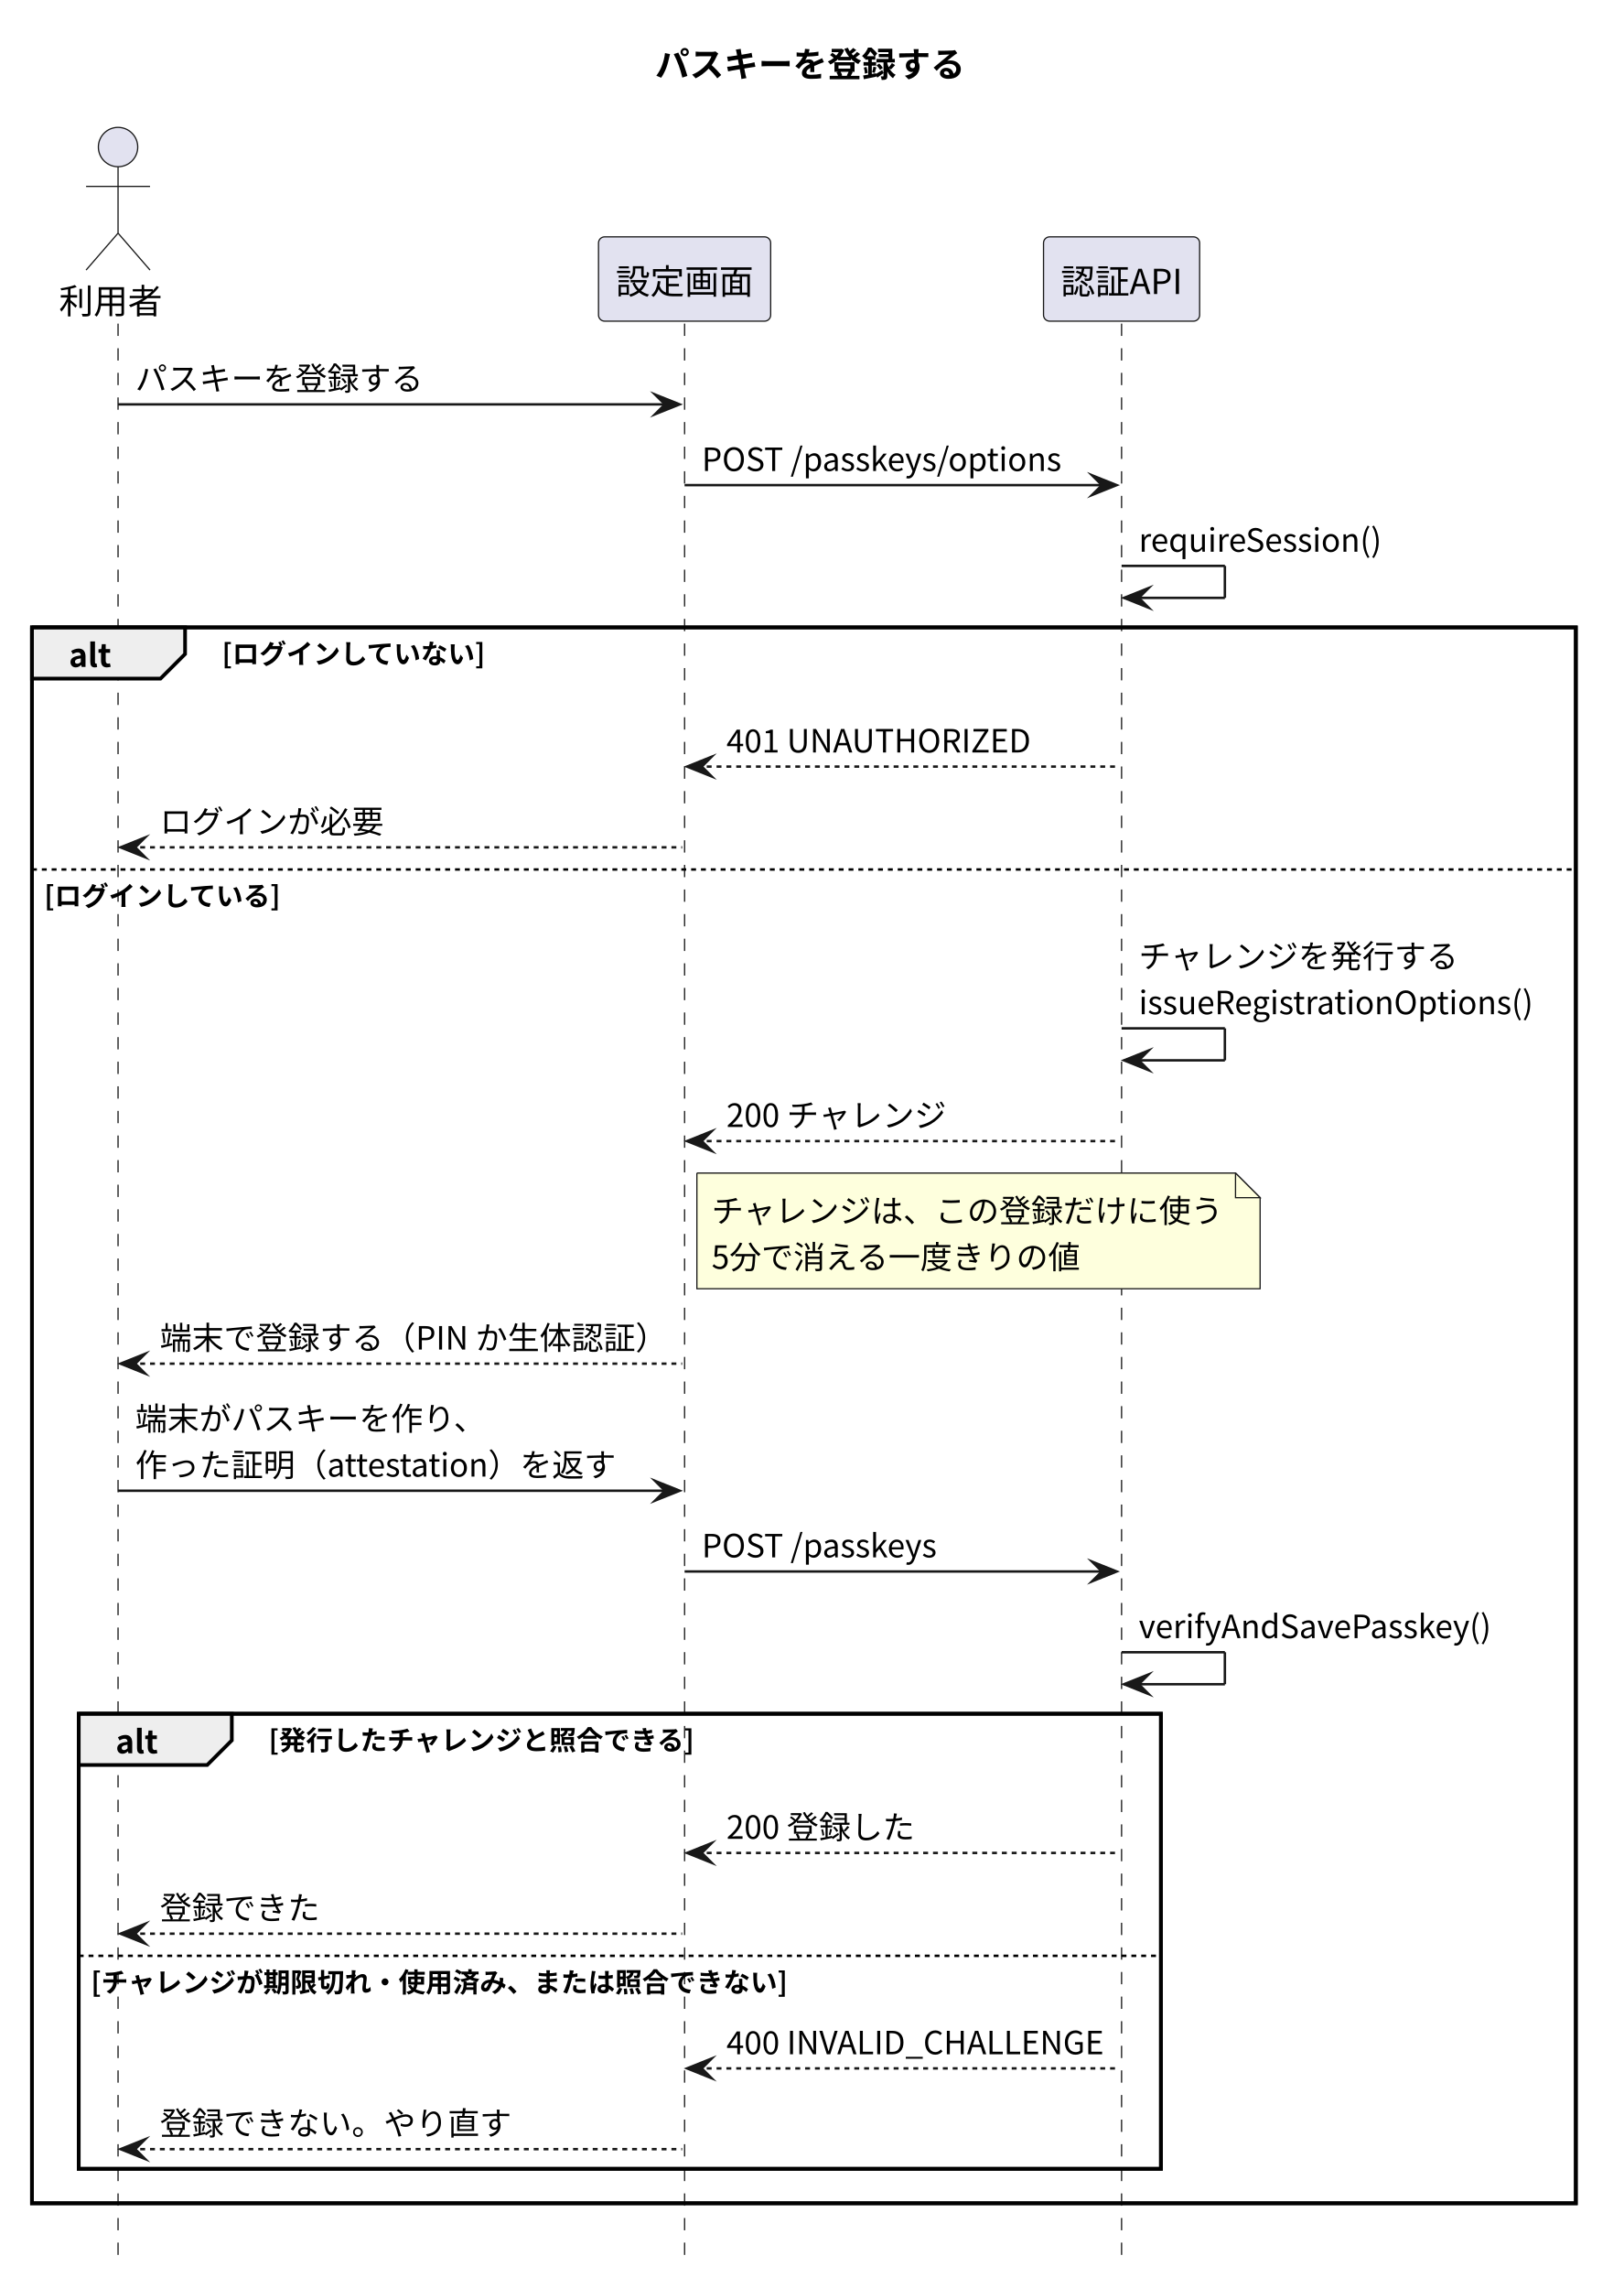
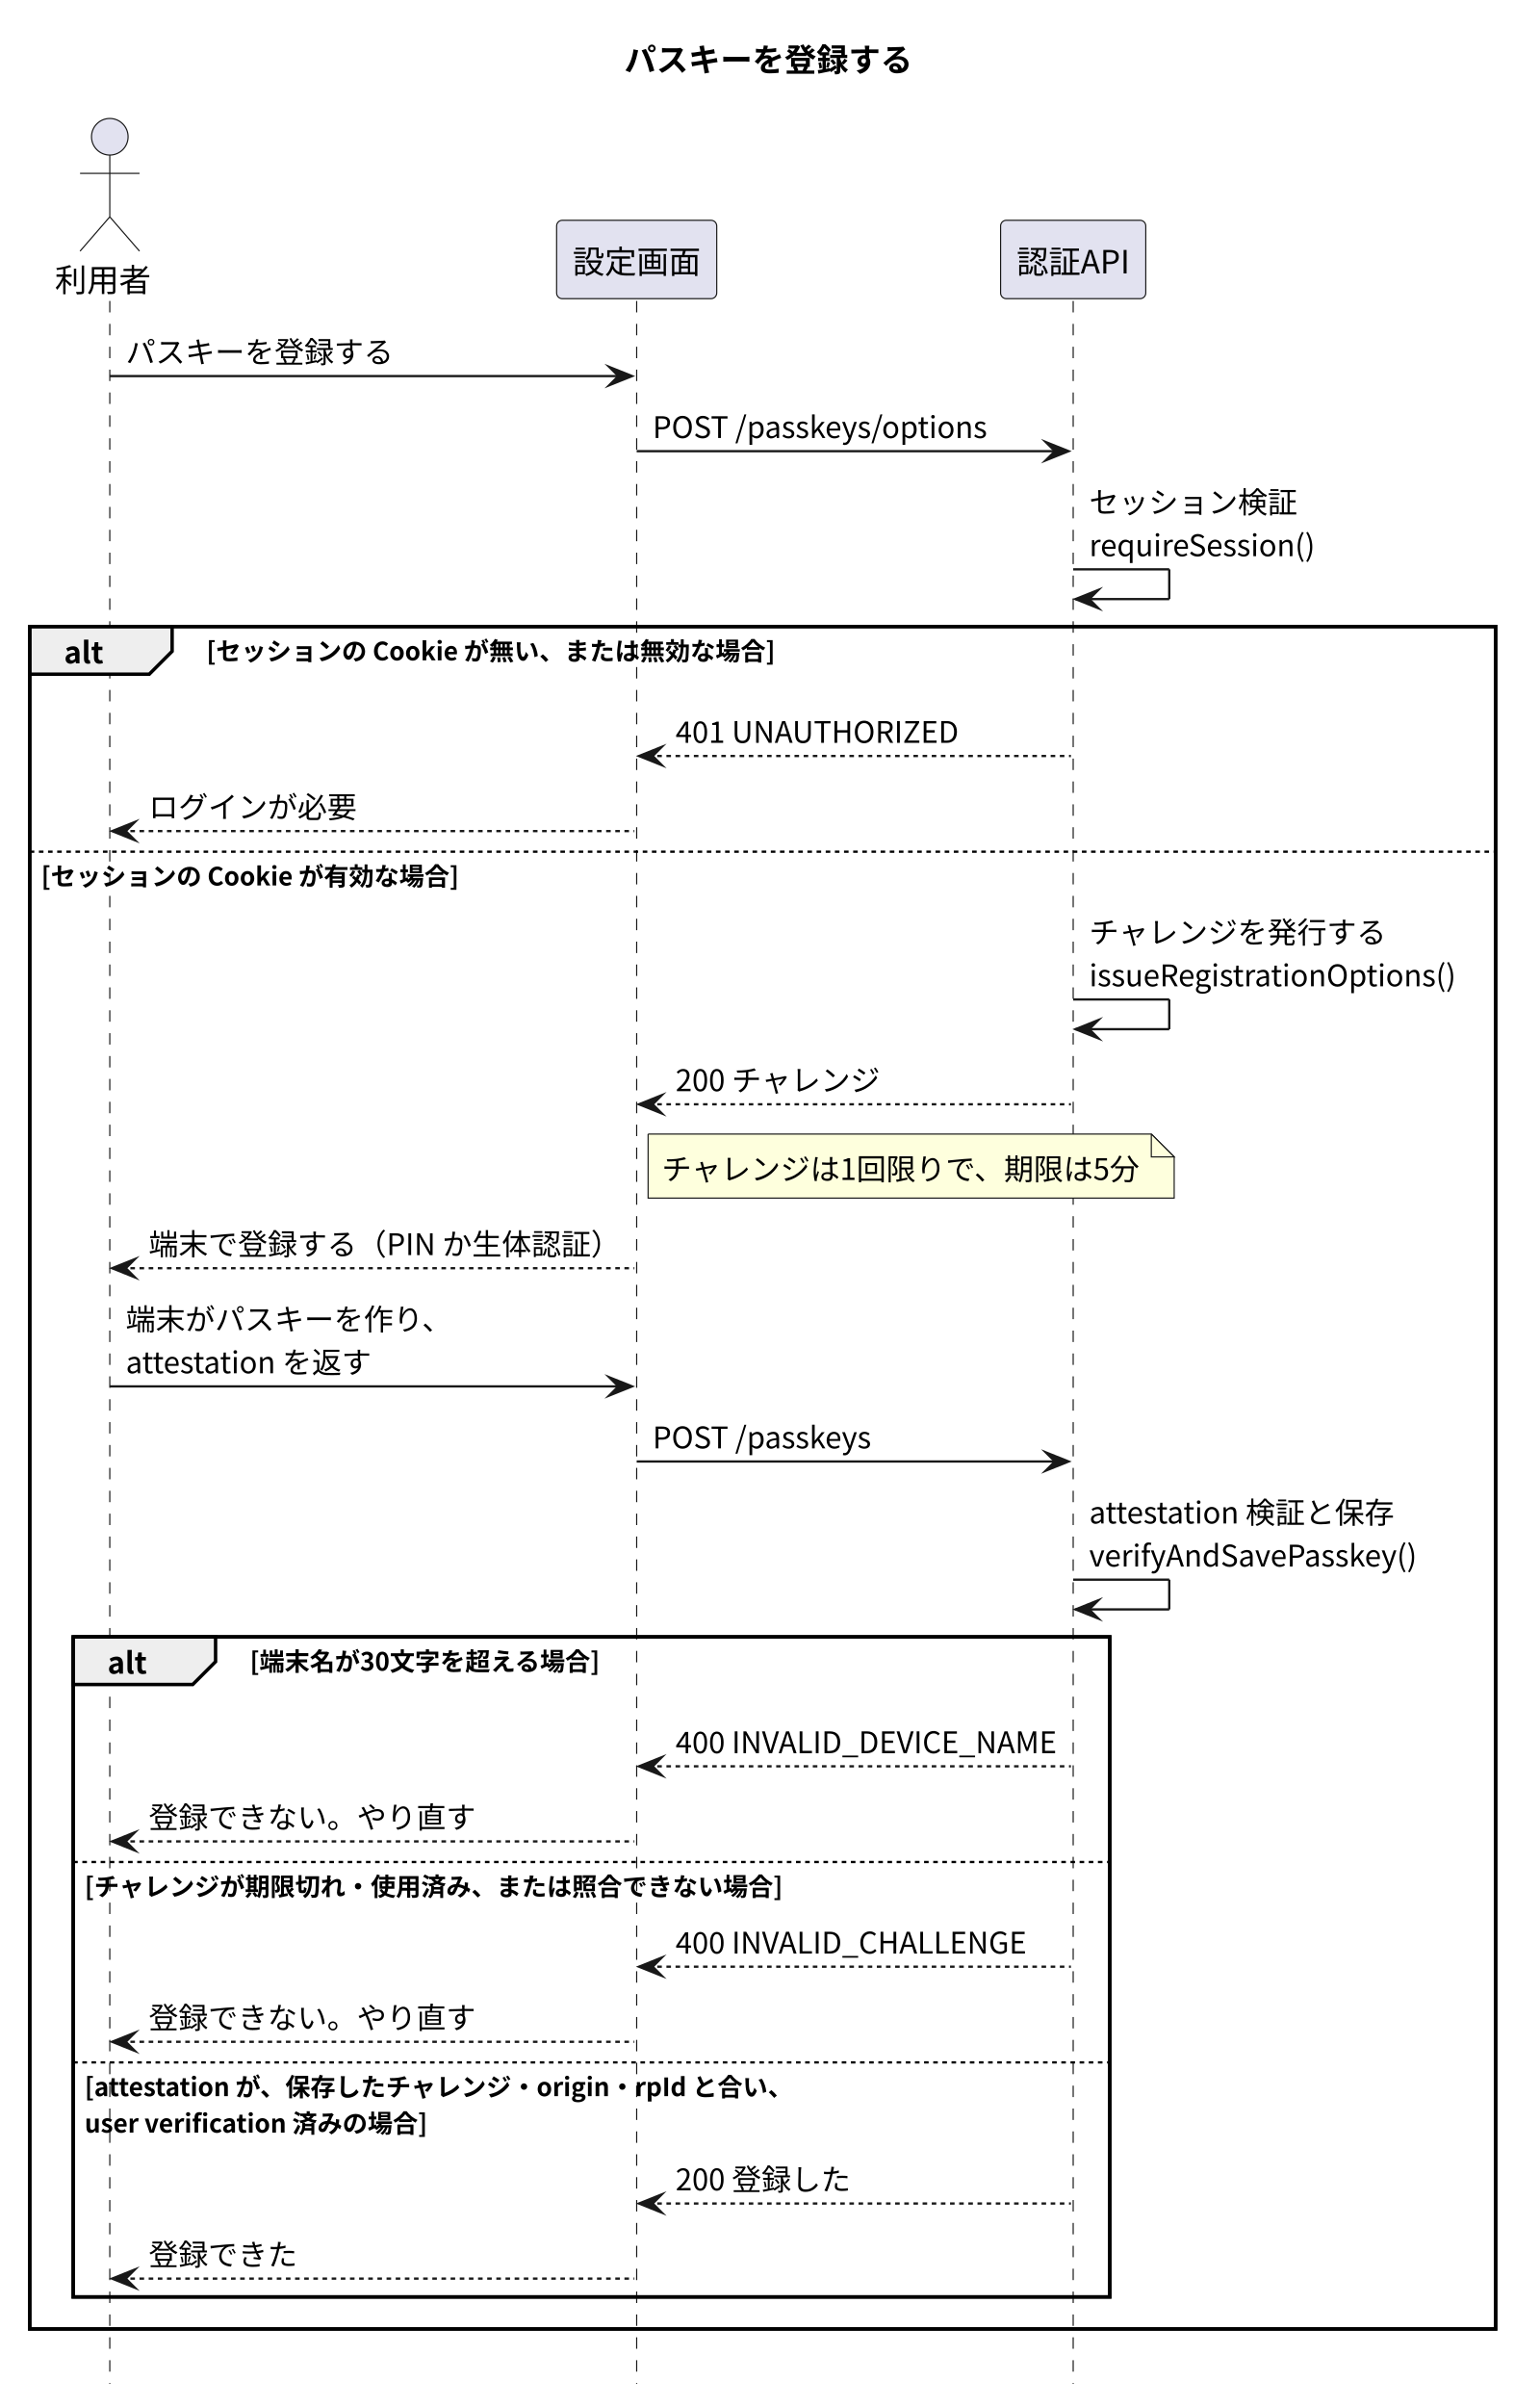
- <svg xmlns="http://www.w3.org/2000/svg" version="1.1" data-diagram-type="SEQUENCE" style="width:660px;height:930px;background:#FFFFFF;" width="660px" height="930px" viewBox="0 0 660 930" zoomAndPan="magnify" preserveAspectRatio="none" contentStyleType="text/css">
+ <svg xmlns="http://www.w3.org/2000/svg" version="1.1" data-diagram-type="SEQUENCE" style="width:673px;height:1052px;background:#FFFFFF;" width="673px" height="1052px" viewBox="0 0 673 1052" zoomAndPan="magnify" preserveAspectRatio="none" contentStyleType="text/css">
  <defs />
  <g font-family="sans-serif" lengthAdjust="spacing">
    <g class="title" data-source-line="6">
-       <text x="266.359" y="31.24" fill="#000" font-size="14" textLength="125.999" font-weight="700" font-family="'Noto Sans CJK JP'">パスキーを登録する</text>
+       <text x="272.943" y="31.24" fill="#000" font-size="14" textLength="125.999" font-weight="700" font-family="'Noto Sans CJK JP'">パスキーを登録する</text>
    </g>
-     <rect x="13" y="255.016" width="627.716" height="640.544" fill="none" style="stroke:#000;stroke-width:1.5;" />
-     <rect x="32" y="696.584" width="440.022" height="184.976" fill="none" style="stroke:#000;stroke-width:1.5;" />
+     <rect x="13" y="273.84" width="640.886" height="744.048" fill="none" style="stroke:#000;stroke-width:1.5;" />
+     <rect x="32" y="715.408" width="453.191" height="288.48" fill="none" style="stroke:#000;stroke-width:1.5;" />
    <g class="participant-lifeline" data-qualified-name="User" data-entity-uid="part1" id="part1-lifeline" data-source-line="8">
      <g>
-         <rect x="44.5" y="131.544" width="8" height="788.016" fill="#000" fill-opacity="0" />
-         <line x1="48" y1="131.544" x2="48" y2="919.56" style="stroke:#181818;stroke-width:0.5;stroke-dasharray:5,5;" />
+         <rect x="44.5" y="131.544" width="8" height="910.344" fill="#000" fill-opacity="0" />
+         <line x1="48" y1="131.544" x2="48" y2="1041.888" style="stroke:#181818;stroke-width:0.5;stroke-dasharray:5,5;" />
      </g>
    </g>
    <g class="participant-lifeline" data-qualified-name="Screen" data-entity-uid="part2" id="part2-lifeline" data-source-line="9">
      <g>
-         <rect x="274.849" y="131.544" width="8" height="788.016" fill="#000" fill-opacity="0" />
-         <line x1="278.349" y1="131.544" x2="278.349" y2="919.56" style="stroke:#181818;stroke-width:0.5;stroke-dasharray:5,5;" />
+         <rect x="274.849" y="131.544" width="8" height="910.344" fill="#000" fill-opacity="0" />
+         <line x1="278.349" y1="131.544" x2="278.349" y2="1041.888" style="stroke:#181818;stroke-width:0.5;stroke-dasharray:5,5;" />
      </g>
    </g>
    <g class="participant-lifeline" data-qualified-name="API" data-entity-uid="part3" id="part3-lifeline" data-source-line="10">
      <g>
-         <rect x="452.522" y="131.544" width="8" height="788.016" fill="#000" fill-opacity="0" />
-         <line x1="456.022" y1="131.544" x2="456.022" y2="919.56" style="stroke:#181818;stroke-width:0.5;stroke-dasharray:5,5;" />
+         <rect x="465.691" y="131.544" width="8" height="910.344" fill="#000" fill-opacity="0" />
+         <line x1="469.191" y1="131.544" x2="469.191" y2="1041.888" style="stroke:#181818;stroke-width:0.5;stroke-dasharray:5,5;" />
      </g>
    </g>
    <g class="participant participant-head" data-qualified-name="User" data-entity-uid="part1" id="part1-head" data-source-line="8">
      <text x="24" y="127.512" fill="#000" font-size="14" textLength="42" font-family="'Noto Sans CJK JP'">利用者</text>
      <ellipse cx="48" cy="59.772" rx="8" ry="8" fill="#E2E2F0" style="stroke:#181818;stroke-width:0.5;" />
      <path d="M48,67.772 L48,94.772 M35,75.772 L61,75.772 M48,94.772 L35,109.772 M48,94.772 L61,109.772" style="stroke:#181818;stroke-width:0.5;" fill="none" />
    </g>
    <g class="participant participant-head" data-qualified-name="Screen" data-entity-uid="part2" id="part2-head" data-source-line="9">
      <rect x="243.349" y="96.272" width="70" height="34.272" fill="#E2E2F0" style="stroke:#181818;stroke-width:0.5;" rx="2.5" ry="2.5" />
      <text x="250.349" y="119.512" fill="#000" font-size="14" textLength="56" font-family="'Noto Sans CJK JP'">設定画面</text>
    </g>
    <g class="participant participant-head" data-qualified-name="API" data-entity-uid="part3" id="part3-head" data-source-line="10">
-       <rect x="424.284" y="96.272" width="63.476" height="34.272" fill="#E2E2F0" style="stroke:#181818;stroke-width:0.5;" rx="2.5" ry="2.5" />
-       <text x="431.284" y="119.512" fill="#000" font-size="14" textLength="49.476" font-family="'Noto Sans CJK JP'">認証API</text>
+       <rect x="437.454" y="96.272" width="63.476" height="34.272" fill="#E2E2F0" style="stroke:#181818;stroke-width:0.5;" rx="2.5" ry="2.5" />
+       <text x="444.454" y="119.512" fill="#000" font-size="14" textLength="49.476" font-family="'Noto Sans CJK JP'">認証API</text>
    </g>
    <g class="message" data-entity-1="part1" data-entity-2="part2" id="msg1" data-source-line="12">
      <polygon points="266.349,160.368,276.349,164.368,266.349,168.368,270.349,164.368" fill="#181818" style="stroke:#181818;stroke-width:1;stroke-linejoin:miter;stroke-miterlimit:10;" />
      <line x1="48" y1="164.368" x2="272.349" y2="164.368" style="stroke:#181818;stroke-width:1;" />
      <text x="55" y="158.624" fill="#000" font-size="13" textLength="117" font-family="'Noto Sans CJK JP'">パスキーを登録する</text>
    </g>
    <g class="message" data-entity-1="part2" data-entity-2="part3" id="msg2" data-source-line="13">
-       <polygon points="444.022,193.192,454.022,197.192,444.022,201.192,448.022,197.192" fill="#181818" style="stroke:#181818;stroke-width:1;stroke-linejoin:miter;stroke-miterlimit:10;" />
-       <line x1="278.349" y1="197.192" x2="450.022" y2="197.192" style="stroke:#181818;stroke-width:1;" />
+       <polygon points="457.191,193.192,467.191,197.192,457.191,201.192,461.191,197.192" fill="#181818" style="stroke:#181818;stroke-width:1;stroke-linejoin:miter;stroke-miterlimit:10;" />
+       <line x1="278.349" y1="197.192" x2="463.191" y2="197.192" style="stroke:#181818;stroke-width:1;" />
      <text x="285.349" y="191.448" fill="#000" font-size="13" textLength="147.602" font-family="'Noto Sans CJK JP'">POST /passkeys/options</text>
    </g>
    <g class="message" data-entity-1="part3" data-entity-2="part3" id="msg3" data-source-line="14">
-       <line x1="456.022" y1="230.016" x2="498.022" y2="230.016" style="stroke:#181818;stroke-width:1;" />
-       <line x1="498.022" y1="230.016" x2="498.022" y2="243.016" style="stroke:#181818;stroke-width:1;" />
-       <line x1="457.022" y1="243.016" x2="498.022" y2="243.016" style="stroke:#181818;stroke-width:1;" />
-       <polygon points="467.022,239.016,457.022,243.016,467.022,247.016,463.022,243.016" fill="#181818" style="stroke:#181818;stroke-width:1;stroke-linejoin:miter;stroke-miterlimit:10;" />
-       <text x="463.022" y="224.272" fill="#000" font-size="13" textLength="99.307" font-family="'Noto Sans CJK JP'">requireSession()</text>
+       <line x1="469.191" y1="248.84" x2="511.191" y2="248.84" style="stroke:#181818;stroke-width:1;" />
+       <line x1="511.191" y1="248.84" x2="511.191" y2="261.84" style="stroke:#181818;stroke-width:1;" />
+       <line x1="470.191" y1="261.84" x2="511.191" y2="261.84" style="stroke:#181818;stroke-width:1;" />
+       <polygon points="480.191,257.84,470.191,261.84,480.191,265.84,476.191,261.84" fill="#181818" style="stroke:#181818;stroke-width:1;stroke-linejoin:miter;stroke-miterlimit:10;" />
+       <text x="476.191" y="224.272" fill="#000" font-size="13" textLength="91" font-family="'Noto Sans CJK JP'">セッション検証</text>
+       <text x="476.191" y="243.096" fill="#000" font-size="13" textLength="99.307" font-family="'Noto Sans CJK JP'">requireSession()</text>
    </g>
-     <path d="M13,255.016 L75.251,255.016 L75.251,265.84 L65.251,275.84 L13,275.84 L13,255.016" style="stroke:#000;stroke-width:1.5;" fill="#EEE" />
-     <rect x="13" y="255.016" width="627.716" height="640.544" fill="none" style="stroke:#000;stroke-width:1.5;" />
-     <text x="28" y="271.096" fill="#000" font-size="13" textLength="17.251" font-weight="700" font-family="'Noto Sans CJK JP'">alt</text>
-     <text x="90.251" y="269.776" fill="#000" font-size="11" textLength="107.315" font-weight="700" font-family="'Noto Sans CJK JP'">[ログインしていない]</text>
+     <path d="M13,273.84 L75.251,273.84 L75.251,284.664 L65.251,294.664 L13,294.664 L13,273.84" style="stroke:#000;stroke-width:1.5;" fill="#EEE" />
+     <rect x="13" y="273.84" width="640.886" height="744.048" fill="none" style="stroke:#000;stroke-width:1.5;" />
+     <text x="28" y="289.92" fill="#000" font-size="13" textLength="17.251" font-weight="700" font-family="'Noto Sans CJK JP'">alt</text>
+     <text x="90.251" y="288.6" fill="#000" font-size="11" textLength="248.675" font-weight="700" font-family="'Noto Sans CJK JP'">[セッションの Cookie が無い、または無効な場合]</text>
    <g class="message" data-entity-1="part3" data-entity-2="part2" id="msg4" data-source-line="16">
-       <polygon points="289.349,307.592,279.349,311.592,289.349,315.592,285.349,311.592" fill="#181818" style="stroke:#181818;stroke-width:1;stroke-linejoin:miter;stroke-miterlimit:10;" />
-       <line x1="283.349" y1="311.592" x2="455.022" y2="311.592" style="stroke:#181818;stroke-width:1;stroke-dasharray:2,2;" />
-       <text x="295.349" y="305.848" fill="#000" font-size="13" textLength="124.007" font-family="'Noto Sans CJK JP'">401 UNAUTHORIZED</text>
+       <polygon points="289.349,326.416,279.349,330.416,289.349,334.416,285.349,330.416" fill="#181818" style="stroke:#181818;stroke-width:1;stroke-linejoin:miter;stroke-miterlimit:10;" />
+       <line x1="283.349" y1="330.416" x2="468.191" y2="330.416" style="stroke:#181818;stroke-width:1;stroke-dasharray:2,2;" />
+       <text x="295.349" y="324.672" fill="#000" font-size="13" textLength="124.007" font-family="'Noto Sans CJK JP'">401 UNAUTHORIZED</text>
    </g>
    <g class="message" data-entity-1="part2" data-entity-2="part1" id="msg5" data-source-line="17">
-       <polygon points="59,340.416,49,344.416,59,348.416,55,344.416" fill="#181818" style="stroke:#181818;stroke-width:1;stroke-linejoin:miter;stroke-miterlimit:10;" />
-       <line x1="53" y1="344.416" x2="277.349" y2="344.416" style="stroke:#181818;stroke-width:1;stroke-dasharray:2,2;" />
-       <text x="65" y="338.672" fill="#000" font-size="13" textLength="91" font-family="'Noto Sans CJK JP'">ログインが必要</text>
+       <polygon points="59,359.24,49,363.24,59,367.24,55,363.24" fill="#181818" style="stroke:#181818;stroke-width:1;stroke-linejoin:miter;stroke-miterlimit:10;" />
+       <line x1="53" y1="363.24" x2="277.349" y2="363.24" style="stroke:#181818;stroke-width:1;stroke-dasharray:2,2;" />
+       <text x="65" y="357.496" fill="#000" font-size="13" textLength="91" font-family="'Noto Sans CJK JP'">ログインが必要</text>
    </g>
-     <line x1="13" y1="353.416" x2="640.716" y2="353.416" style="stroke:#000;stroke-width:1;stroke-dasharray:2,2;" />
-     <text x="18" y="368.176" fill="#000" font-size="11" textLength="96.315" font-weight="700" font-family="'Noto Sans CJK JP'">[ログインしている]</text>
+     <line x1="13" y1="372.24" x2="653.886" y2="372.24" style="stroke:#000;stroke-width:1;stroke-dasharray:2,2;" />
+     <text x="18" y="387" fill="#000" font-size="11" textLength="182.676" font-weight="700" font-family="'Noto Sans CJK JP'">[セッションの Cookie が有効な場合]</text>
    <g class="message" data-entity-1="part3" data-entity-2="part3" id="msg6" data-source-line="19">
-       <line x1="456.022" y1="417.992" x2="498.022" y2="417.992" style="stroke:#181818;stroke-width:1;" />
-       <line x1="498.022" y1="417.992" x2="498.022" y2="430.992" style="stroke:#181818;stroke-width:1;" />
-       <line x1="457.022" y1="430.992" x2="498.022" y2="430.992" style="stroke:#181818;stroke-width:1;" />
-       <polygon points="467.022,426.992,457.022,430.992,467.022,434.992,463.022,430.992" fill="#181818" style="stroke:#181818;stroke-width:1;stroke-linejoin:miter;stroke-miterlimit:10;" />
-       <text x="463.022" y="393.424" fill="#000" font-size="13" textLength="130" font-family="'Noto Sans CJK JP'">チャレンジを発行する</text>
-       <text x="463.022" y="412.248" fill="#000" font-size="13" textLength="161.694" font-family="'Noto Sans CJK JP'">issueRegistrationOptions()</text>
+       <line x1="469.191" y1="436.816" x2="511.191" y2="436.816" style="stroke:#181818;stroke-width:1;" />
+       <line x1="511.191" y1="436.816" x2="511.191" y2="449.816" style="stroke:#181818;stroke-width:1;" />
+       <line x1="470.191" y1="449.816" x2="511.191" y2="449.816" style="stroke:#181818;stroke-width:1;" />
+       <polygon points="480.191,445.816,470.191,449.816,480.191,453.816,476.191,449.816" fill="#181818" style="stroke:#181818;stroke-width:1;stroke-linejoin:miter;stroke-miterlimit:10;" />
+       <text x="476.191" y="412.248" fill="#000" font-size="13" textLength="130" font-family="'Noto Sans CJK JP'">チャレンジを発行する</text>
+       <text x="476.191" y="431.072" fill="#000" font-size="13" textLength="161.694" font-family="'Noto Sans CJK JP'">issueRegistrationOptions()</text>
    </g>
    <g class="message" data-entity-1="part3" data-entity-2="part2" id="msg7" data-source-line="20">
-       <polygon points="289.349,459.816,279.349,463.816,289.349,467.816,285.349,463.816" fill="#181818" style="stroke:#181818;stroke-width:1;stroke-linejoin:miter;stroke-miterlimit:10;" />
-       <line x1="283.349" y1="463.816" x2="455.022" y2="463.816" style="stroke:#181818;stroke-width:1;stroke-dasharray:2,2;" />
-       <text x="295.349" y="458.072" fill="#000" font-size="13" textLength="89.557" font-family="'Noto Sans CJK JP'">200 チャレンジ</text>
+       <polygon points="289.349,478.64,279.349,482.64,289.349,486.64,285.349,482.64" fill="#181818" style="stroke:#181818;stroke-width:1;stroke-linejoin:miter;stroke-miterlimit:10;" />
+       <line x1="283.349" y1="482.64" x2="468.191" y2="482.64" style="stroke:#181818;stroke-width:1;stroke-dasharray:2,2;" />
+       <text x="295.349" y="476.896" fill="#000" font-size="13" textLength="89.557" font-family="'Noto Sans CJK JP'">200 チャレンジ</text>
    </g>
-     <path d="M283.349,476.816 L283.349,523.816 L512.349,523.816 L512.349,486.816 L502.349,476.816 L283.349,476.816" style="stroke:#181818;stroke-width:0.5;" fill="#FEFFDD" />
-     <path d="M502.349,476.816 L502.349,486.816 L512.349,486.816 L502.349,476.816" style="stroke:#181818;stroke-width:0.5;" fill="#FEFFDD" />
-     <text x="289.349" y="496.896" fill="#000" font-size="13" textLength="208" font-family="'Noto Sans CJK JP'">チャレンジは、この登録だけに使う</text>
-     <text x="289.349" y="515.72" fill="#000" font-size="13" textLength="150.215" font-family="'Noto Sans CJK JP'">5分で消える一度きりの値</text>
+     <path d="M283.349,495.64 L283.349,523.64 L513.349,523.64 L513.349,505.64 L503.349,495.64 L283.349,495.64" style="stroke:#181818;stroke-width:0.5;" fill="#FEFFDD" />
+     <path d="M503.349,495.64 L503.349,505.64 L513.349,505.64 L503.349,495.64" style="stroke:#181818;stroke-width:0.5;" fill="#FEFFDD" />
+     <text x="289.349" y="515.72" fill="#000" font-size="13" textLength="209.43" font-family="'Noto Sans CJK JP'">チャレンジは1回限りで、期限は5分</text>
    <g class="message" data-entity-1="part2" data-entity-2="part1" id="msg8" data-source-line="22">
      <polygon points="59,550.288,49,554.288,59,558.288,55,554.288" fill="#181818" style="stroke:#181818;stroke-width:1;stroke-linejoin:miter;stroke-miterlimit:10;" />
      <line x1="53" y1="554.288" x2="277.349" y2="554.288" style="stroke:#181818;stroke-width:1;stroke-dasharray:2,2;" />
      <text x="65" y="548.544" fill="#000" font-size="13" textLength="206.349" font-family="'Noto Sans CJK JP'">端末で登録する（PIN か生体認証）</text>
    </g>
    <g class="message" data-entity-1="part1" data-entity-2="part2" id="msg9" data-source-line="23">
      <polygon points="266.349,601.936,276.349,605.936,266.349,609.936,270.349,605.936" fill="#181818" style="stroke:#181818;stroke-width:1;stroke-linejoin:miter;stroke-miterlimit:10;" />
      <line x1="48" y1="605.936" x2="272.349" y2="605.936" style="stroke:#181818;stroke-width:1;" />
      <text x="55" y="581.368" fill="#000" font-size="13" textLength="143" font-family="'Noto Sans CJK JP'">端末がパスキーを作り、</text>
-       <text x="55" y="600.192" fill="#000" font-size="13" textLength="196.911" font-family="'Noto Sans CJK JP'">作った証明（attestation）を返す</text>
+       <text x="55" y="600.192" fill="#000" font-size="13" textLength="108.823" font-family="'Noto Sans CJK JP'">attestation を返す</text>
    </g>
    <g class="message" data-entity-1="part2" data-entity-2="part3" id="msg10" data-source-line="24">
-       <polygon points="444.022,634.76,454.022,638.76,444.022,642.76,448.022,638.76" fill="#181818" style="stroke:#181818;stroke-width:1;stroke-linejoin:miter;stroke-miterlimit:10;" />
-       <line x1="278.349" y1="638.76" x2="450.022" y2="638.76" style="stroke:#181818;stroke-width:1;" />
+       <polygon points="457.191,634.76,467.191,638.76,457.191,642.76,461.191,638.76" fill="#181818" style="stroke:#181818;stroke-width:1;stroke-linejoin:miter;stroke-miterlimit:10;" />
+       <line x1="278.349" y1="638.76" x2="463.191" y2="638.76" style="stroke:#181818;stroke-width:1;" />
      <text x="285.349" y="633.016" fill="#000" font-size="13" textLength="96.2" font-family="'Noto Sans CJK JP'">POST /passkeys</text>
    </g>
    <g class="message" data-entity-1="part3" data-entity-2="part3" id="msg11" data-source-line="25">
-       <line x1="456.022" y1="671.584" x2="498.022" y2="671.584" style="stroke:#181818;stroke-width:1;" />
-       <line x1="498.022" y1="671.584" x2="498.022" y2="684.584" style="stroke:#181818;stroke-width:1;" />
-       <line x1="457.022" y1="684.584" x2="498.022" y2="684.584" style="stroke:#181818;stroke-width:1;" />
-       <polygon points="467.022,680.584,457.022,684.584,467.022,688.584,463.022,684.584" fill="#181818" style="stroke:#181818;stroke-width:1;stroke-linejoin:miter;stroke-miterlimit:10;" />
-       <text x="463.022" y="665.84" fill="#000" font-size="13" textLength="144.183" font-family="'Noto Sans CJK JP'">verifyAndSavePasskey()</text>
+       <line x1="469.191" y1="690.408" x2="511.191" y2="690.408" style="stroke:#181818;stroke-width:1;" />
+       <line x1="511.191" y1="690.408" x2="511.191" y2="703.408" style="stroke:#181818;stroke-width:1;" />
+       <line x1="470.191" y1="703.408" x2="511.191" y2="703.408" style="stroke:#181818;stroke-width:1;" />
+       <polygon points="480.191,699.408,470.191,703.408,480.191,707.408,476.191,703.408" fill="#181818" style="stroke:#181818;stroke-width:1;stroke-linejoin:miter;stroke-miterlimit:10;" />
+       <text x="476.191" y="665.84" fill="#000" font-size="13" textLength="134.823" font-family="'Noto Sans CJK JP'">attestation 検証と保存</text>
+       <text x="476.191" y="684.664" fill="#000" font-size="13" textLength="144.183" font-family="'Noto Sans CJK JP'">verifyAndSavePasskey()</text>
    </g>
-     <path d="M32,696.584 L94.251,696.584 L94.251,707.408 L84.251,717.408 L32,717.408 L32,696.584" style="stroke:#000;stroke-width:1.5;" fill="#EEE" />
-     <rect x="32" y="696.584" width="440.022" height="184.976" fill="none" style="stroke:#000;stroke-width:1.5;" />
-     <text x="47" y="712.664" fill="#000" font-size="13" textLength="17.251" font-weight="700" font-family="'Noto Sans CJK JP'">alt</text>
-     <text x="109.251" y="711.344" fill="#000" font-size="11" textLength="173.315" font-weight="700" font-family="'Noto Sans CJK JP'">[発行したチャレンジと照合できる]</text>
+     <path d="M32,715.408 L94.251,715.408 L94.251,726.232 L84.251,736.232 L32,736.232 L32,715.408" style="stroke:#000;stroke-width:1.5;" fill="#EEE" />
+     <rect x="32" y="715.408" width="453.191" height="288.48" fill="none" style="stroke:#000;stroke-width:1.5;" />
+     <text x="47" y="731.488" fill="#000" font-size="13" textLength="17.251" font-weight="700" font-family="'Noto Sans CJK JP'">alt</text>
+     <text x="109.251" y="730.168" fill="#000" font-size="11" textLength="153.295" font-weight="700" font-family="'Noto Sans CJK JP'">[端末名が30文字を超える場合]</text>
    <g class="message" data-entity-1="part3" data-entity-2="part2" id="msg12" data-source-line="27">
-       <polygon points="289.349,749.16,279.349,753.16,289.349,757.16,285.349,753.16" fill="#181818" style="stroke:#181818;stroke-width:1;stroke-linejoin:miter;stroke-miterlimit:10;" />
-       <line x1="283.349" y1="753.16" x2="455.022" y2="753.16" style="stroke:#181818;stroke-width:1;stroke-dasharray:2,2;" />
-       <text x="295.349" y="747.416" fill="#000" font-size="13" textLength="76.557" font-family="'Noto Sans CJK JP'">200 登録した</text>
+       <polygon points="289.349,767.984,279.349,771.984,289.349,775.984,285.349,771.984" fill="#181818" style="stroke:#181818;stroke-width:1;stroke-linejoin:miter;stroke-miterlimit:10;" />
+       <line x1="283.349" y1="771.984" x2="468.191" y2="771.984" style="stroke:#181818;stroke-width:1;stroke-dasharray:2,2;" />
+       <text x="295.349" y="766.24" fill="#000" font-size="13" textLength="166.842" font-family="'Noto Sans CJK JP'">400 INVALID_DEVICE_NAME</text>
    </g>
    <g class="message" data-entity-1="part2" data-entity-2="part1" id="msg13" data-source-line="28">
-       <polygon points="59,781.984,49,785.984,59,789.984,55,785.984" fill="#181818" style="stroke:#181818;stroke-width:1;stroke-linejoin:miter;stroke-miterlimit:10;" />
-       <line x1="53" y1="785.984" x2="277.349" y2="785.984" style="stroke:#181818;stroke-width:1;stroke-dasharray:2,2;" />
-       <text x="65" y="780.24" fill="#000" font-size="13" textLength="65" font-family="'Noto Sans CJK JP'">登録できた</text>
+       <polygon points="59,800.808,49,804.808,59,808.808,55,804.808" fill="#181818" style="stroke:#181818;stroke-width:1;stroke-linejoin:miter;stroke-miterlimit:10;" />
+       <line x1="53" y1="804.808" x2="277.349" y2="804.808" style="stroke:#181818;stroke-width:1;stroke-dasharray:2,2;" />
+       <text x="65" y="799.064" fill="#000" font-size="13" textLength="143" font-family="'Noto Sans CJK JP'">登録できない。やり直す</text>
    </g>
-     <line x1="32" y1="794.984" x2="472.022" y2="794.984" style="stroke:#000;stroke-width:1;stroke-dasharray:2,2;" />
-     <text x="37" y="809.744" fill="#000" font-size="11" textLength="283.314" font-weight="700" font-family="'Noto Sans CJK JP'">[チャレンジが期限切れ・使用済み、または照合できない]</text>
+     <line x1="32" y1="813.808" x2="485.191" y2="813.808" style="stroke:#000;stroke-width:1;stroke-dasharray:2,2;" />
+     <text x="37" y="828.568" fill="#000" font-size="11" textLength="305.314" font-weight="700" font-family="'Noto Sans CJK JP'">[チャレンジが期限切れ・使用済み、または照合できない場合]</text>
    <g class="message" data-entity-1="part3" data-entity-2="part2" id="msg14" data-source-line="30">
-       <polygon points="289.349,836.736,279.349,840.736,289.349,844.736,285.349,840.736" fill="#181818" style="stroke:#181818;stroke-width:1;stroke-linejoin:miter;stroke-miterlimit:10;" />
-       <line x1="283.349" y1="840.736" x2="455.022" y2="840.736" style="stroke:#181818;stroke-width:1;stroke-dasharray:2,2;" />
-       <text x="295.349" y="834.992" fill="#000" font-size="13" textLength="153.673" font-family="'Noto Sans CJK JP'">400 INVALID_CHALLENGE</text>
+       <polygon points="289.349,855.56,279.349,859.56,289.349,863.56,285.349,859.56" fill="#181818" style="stroke:#181818;stroke-width:1;stroke-linejoin:miter;stroke-miterlimit:10;" />
+       <line x1="283.349" y1="859.56" x2="468.191" y2="859.56" style="stroke:#181818;stroke-width:1;stroke-dasharray:2,2;" />
+       <text x="295.349" y="853.816" fill="#000" font-size="13" textLength="153.673" font-family="'Noto Sans CJK JP'">400 INVALID_CHALLENGE</text>
    </g>
    <g class="message" data-entity-1="part2" data-entity-2="part1" id="msg15" data-source-line="31">
-       <polygon points="59,869.56,49,873.56,59,877.56,55,873.56" fill="#181818" style="stroke:#181818;stroke-width:1;stroke-linejoin:miter;stroke-miterlimit:10;" />
-       <line x1="53" y1="873.56" x2="277.349" y2="873.56" style="stroke:#181818;stroke-width:1;stroke-dasharray:2,2;" />
-       <text x="65" y="867.816" fill="#000" font-size="13" textLength="143" font-family="'Noto Sans CJK JP'">登録できない。やり直す</text>
+       <polygon points="59,888.384,49,892.384,59,896.384,55,892.384" fill="#181818" style="stroke:#181818;stroke-width:1;stroke-linejoin:miter;stroke-miterlimit:10;" />
+       <line x1="53" y1="892.384" x2="277.349" y2="892.384" style="stroke:#181818;stroke-width:1;stroke-dasharray:2,2;" />
+       <text x="65" y="886.64" fill="#000" font-size="13" textLength="143" font-family="'Noto Sans CJK JP'">登録できない。やり直す</text>
+     </g>
+     <line x1="32" y1="901.384" x2="485.191" y2="901.384" style="stroke:#000;stroke-width:1;stroke-dasharray:2,2;" />
+     <text x="37" y="916.144" fill="#000" font-size="11" textLength="311.375" font-weight="700" font-family="'Noto Sans CJK JP'">[attestation が、保存したチャレンジ・origin・rpId と合い、</text>
+     <text x="37" y="932.071" fill="#000" font-size="11" textLength="150.303" font-weight="700" font-family="'Noto Sans CJK JP'">user verification 済みの場合]</text>
+     <g class="message" data-entity-1="part3" data-entity-2="part2" id="msg16" data-source-line="33">
+       <polygon points="289.349,959.063,279.349,963.063,289.349,967.063,285.349,963.063" fill="#181818" style="stroke:#181818;stroke-width:1;stroke-linejoin:miter;stroke-miterlimit:10;" />
+       <line x1="283.349" y1="963.063" x2="468.191" y2="963.063" style="stroke:#181818;stroke-width:1;stroke-dasharray:2,2;" />
+       <text x="295.349" y="957.319" fill="#000" font-size="13" textLength="76.557" font-family="'Noto Sans CJK JP'">200 登録した</text>
+     </g>
+     <g class="message" data-entity-1="part2" data-entity-2="part1" id="msg17" data-source-line="34">
+       <polygon points="59,991.888,49,995.888,59,999.888,55,995.888" fill="#181818" style="stroke:#181818;stroke-width:1;stroke-linejoin:miter;stroke-miterlimit:10;" />
+       <line x1="53" y1="995.888" x2="277.349" y2="995.888" style="stroke:#181818;stroke-width:1;stroke-dasharray:2,2;" />
+       <text x="65" y="990.144" fill="#000" font-size="13" textLength="65" font-family="'Noto Sans CJK JP'">登録できた</text>
    </g>
  </g>
</svg>
